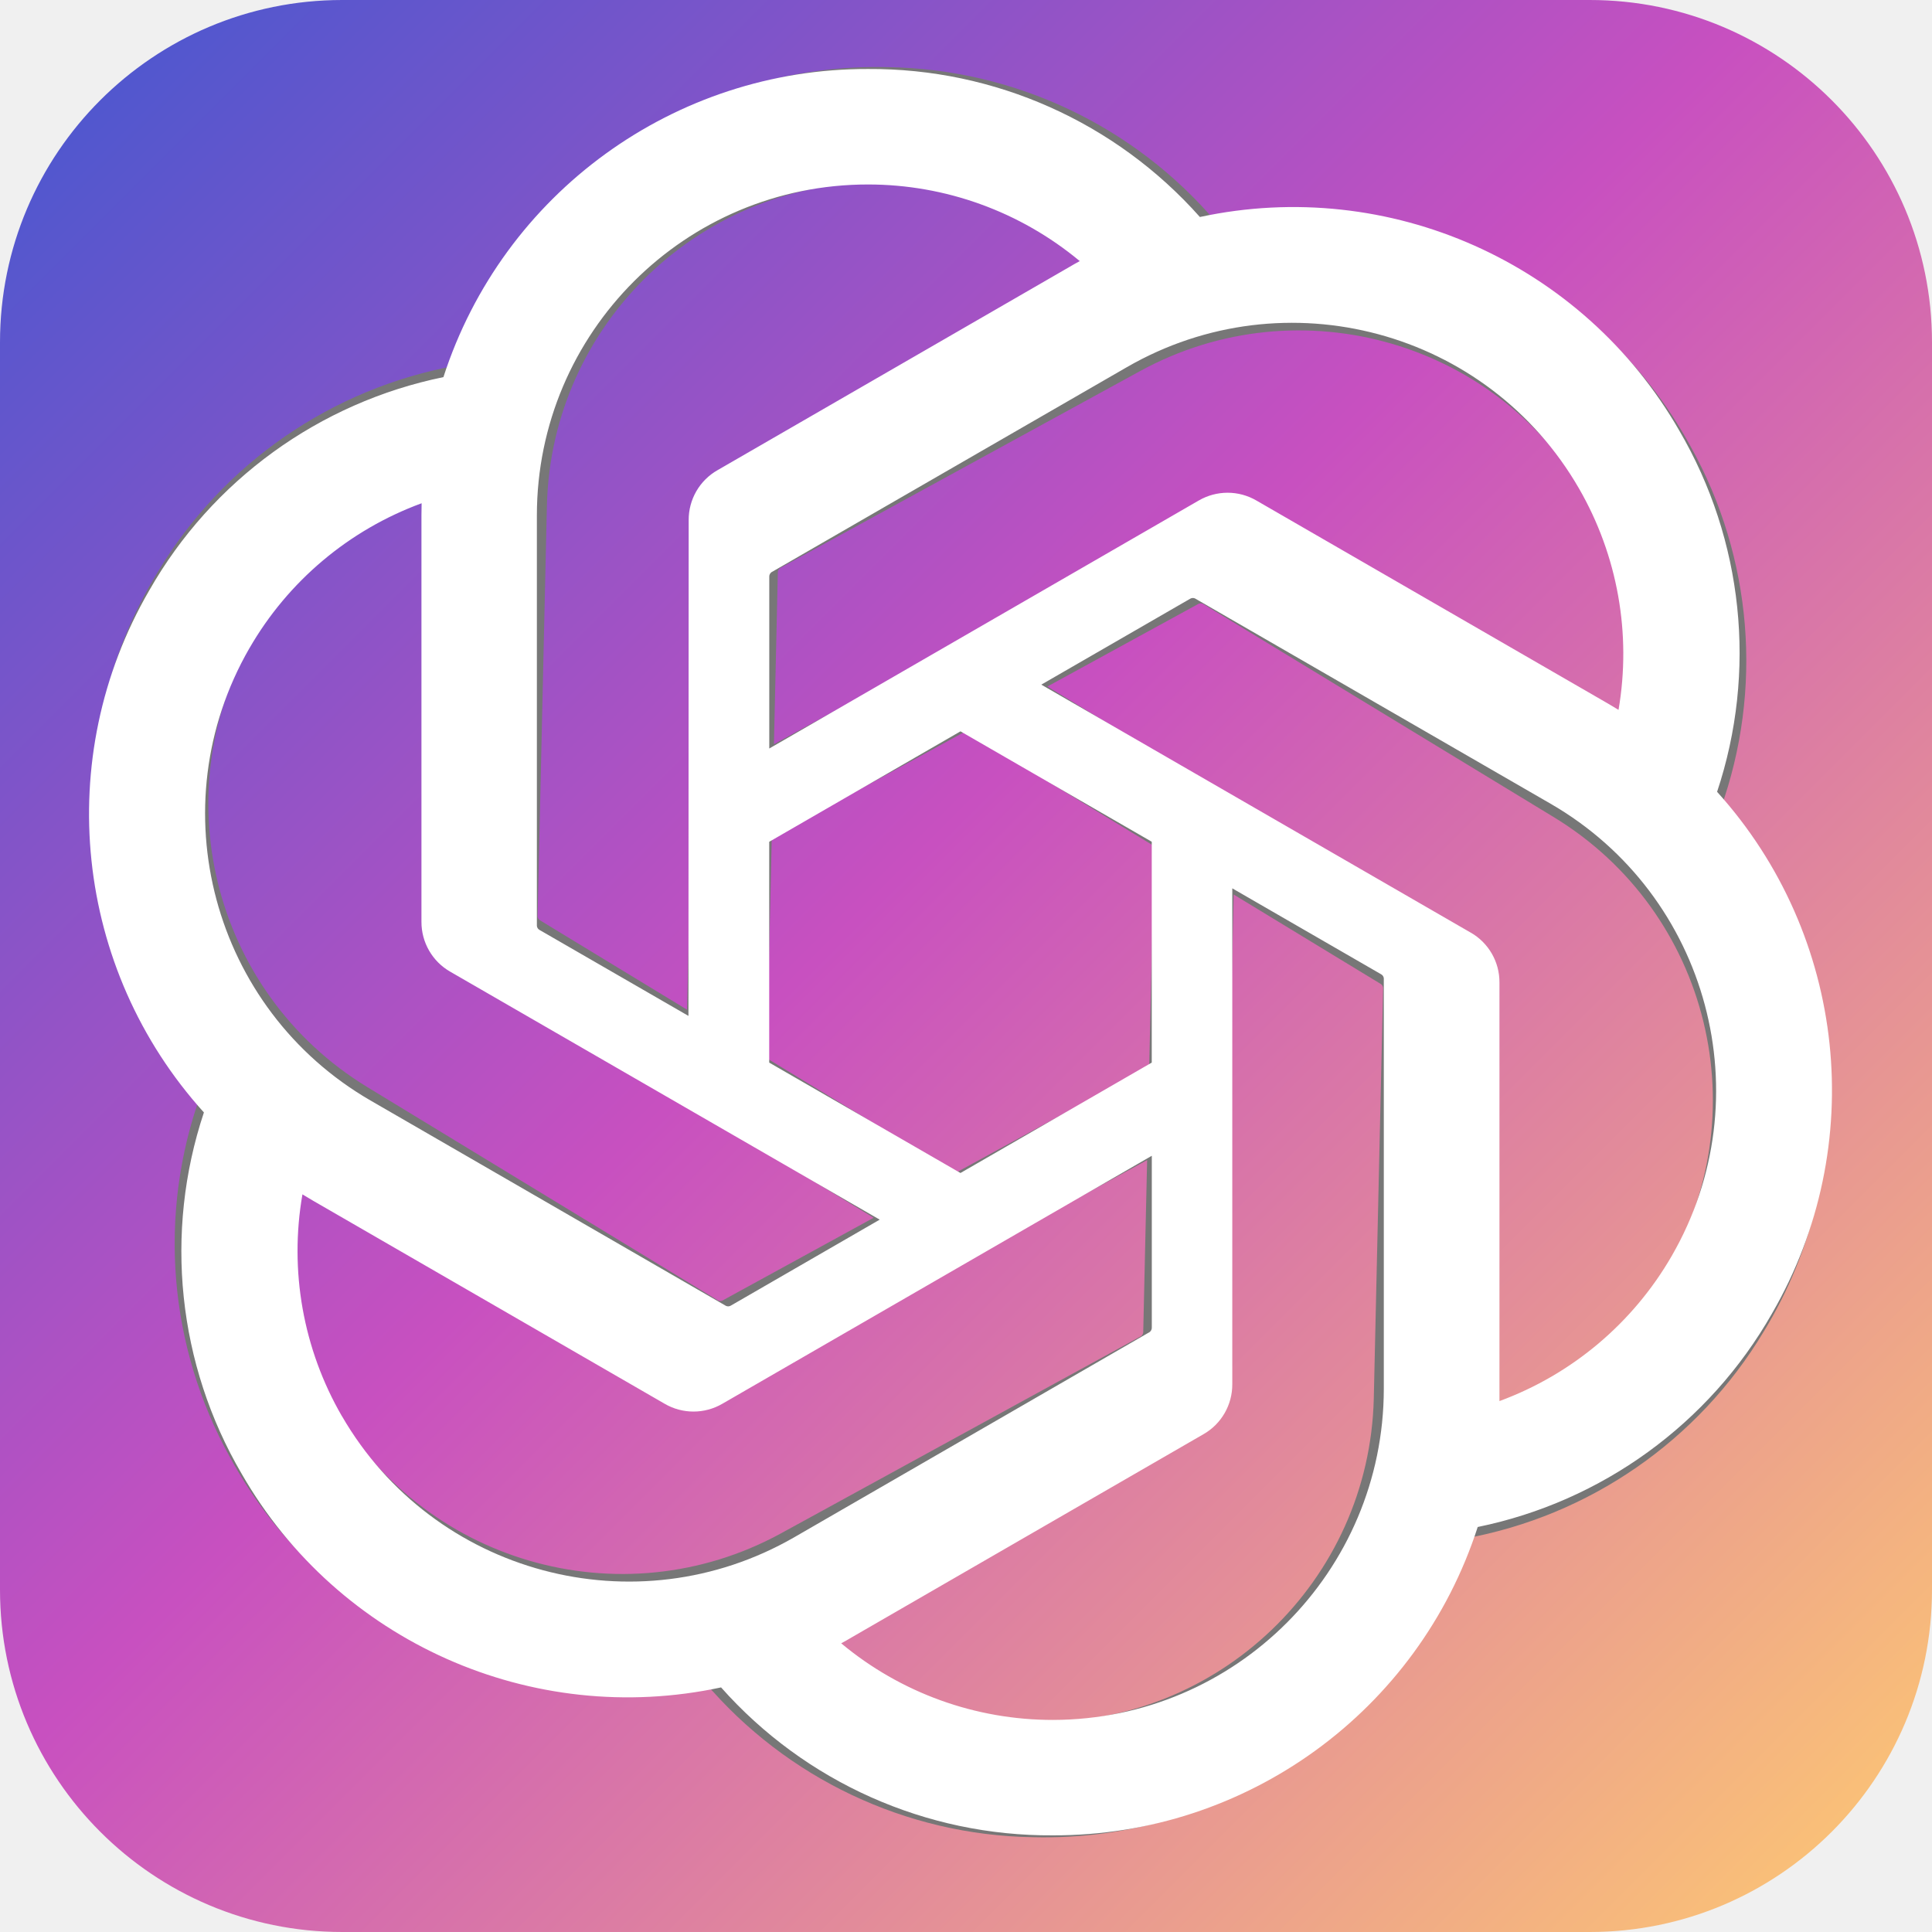
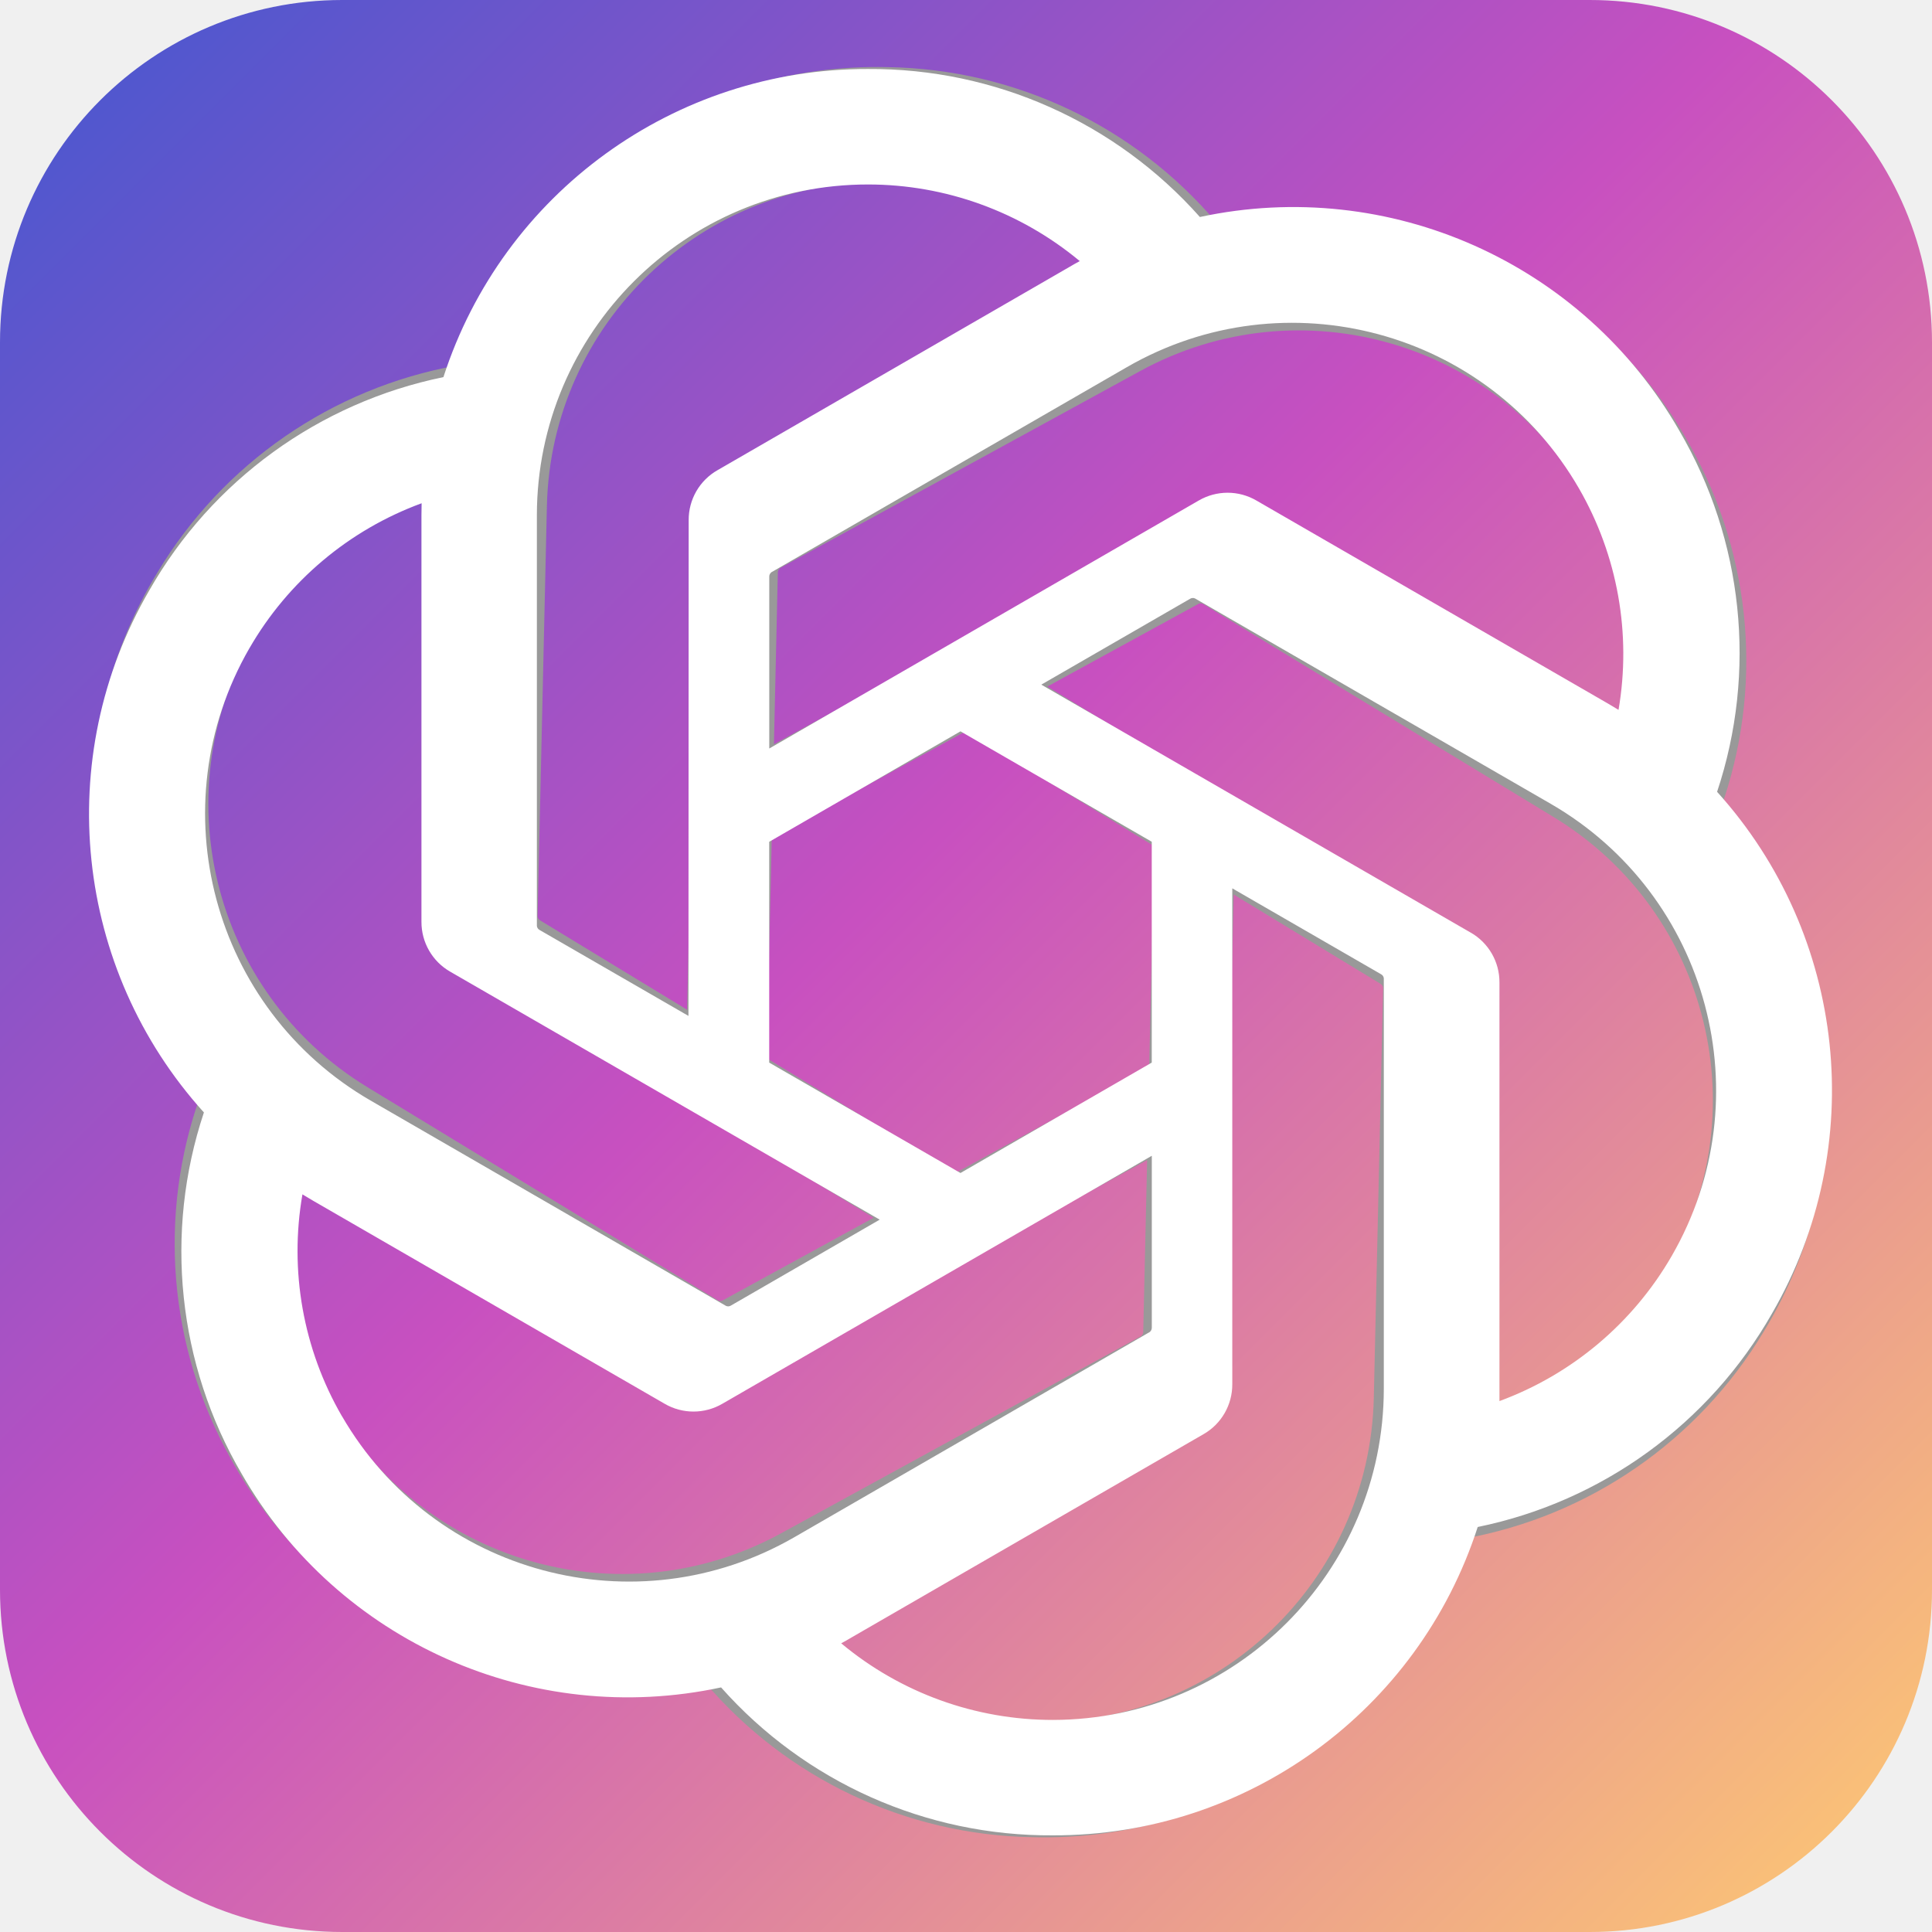
<svg xmlns="http://www.w3.org/2000/svg" width="100%" height="100%" viewBox="-14 -12.5 350 350">
  <defs>
    <linearGradient id="gptGradient" x1="0%" y1="0%" x2="100%" y2="100%">
      <stop offset="0%" stop-color="#4158D0" />
      <stop offset="46%" stop-color="#C850C0" />
      <stop offset="100%" stop-color="#FFCC70" />
    </linearGradient>
  </defs>
  <g>
    <g>
      <rect width="350" height="350" x="-14px" y="-12.5" rx="62" fill="url(#gptGradient)" />
    </g>
    <g transform="rotate(1.3 160 160)">
-       <path fill="#777" d="m297.06 130.97c7.26-21.79 4.76-45.66-6.85-65.48-17.46-30.4-52.56-46.04-86.84-38.68-15.25-17.18-37.16-26.95-60.13-26.81-35.04-.08-66.13 22.48-76.91 55.82-22.51 4.61-41.94 18.7-53.31 38.67-17.59 30.32-13.58 68.54 9.92 94.54-7.26 21.79-4.76 45.66 6.85 65.48 17.46 30.4 52.56 46.04 86.84 38.68 15.24 17.18 37.16 26.95 60.13 26.8 35.06.09 66.16-22.49 76.94-55.86 22.51-4.61 41.94-18.7 53.31-38.67 17.57-30.32 13.55-68.51-9.94-94.51zm-120.28 168.11c-14.03.02-27.62-4.89-38.39-13.88.49-.26 1.34-.73 1.89-1.07l63.72-36.8c3.26-1.85 5.26-5.32 5.24-9.07v-89.83l26.93 15.55c.29.14.48.42.52.74v74.39c-.04 33.08-26.83 59.9-59.91 59.97zm-128.84-55.03c-7.03-12.14-9.56-26.37-7.15-40.18.47.28 1.3.79 1.89 1.13l63.72 36.8c3.23 1.89 7.23 1.89 10.47 0l77.79-44.92v31.1c.02.32-.13.63-.38.83l-64.41 37.19c-28.69 16.52-65.33 6.7-81.92-21.95zm-16.77-139.09c7-12.16 18.05-21.46 31.21-26.29 0 .55-.03 1.52-.03 2.2v73.61c-.02 3.74 1.98 7.21 5.23 9.06l77.79 44.91-26.93 15.55c-.27.18-.61.21-.91.08l-64.42-37.22c-28.63-16.58-38.45-53.21-21.95-81.89zm221.26 51.49-77.79-44.92 26.93-15.54c.27-.18.61-.21.91-.08l64.42 37.19c28.68 16.57 38.51 53.26 21.94 81.94-7.01 12.14-18.05 21.44-31.2 26.28v-75.81c.03-3.74-1.96-7.2-5.2-9.06zm26.8-40.34c-.47-.29-1.3-.79-1.89-1.13l-63.72-36.8c-3.23-1.89-7.23-1.89-10.47 0l-77.79 44.92v-31.1c-.02-.32.13-.63.38-.83l64.41-37.16c28.69-16.55 65.37-6.7 81.91 22 6.99 12.12 9.52 26.31 7.15 40.1zm-168.51 55.43-26.94-15.55c-.29-.14-.48-.42-.52-.74v-74.39c.02-33.12 26.89-59.96 60.01-59.94 14.01 0 27.57 4.92 38.34 13.88-.49.26-1.33.73-1.89 1.07l-63.72 36.8c-3.26 1.85-5.26 5.31-5.24 9.06l-.04 89.79zm14.63-31.54 34.65-20.01 34.65 20v40.01l-34.65 20-34.65-20z" />
+       <path fill="#999" d="m297.06 130.97c7.26-21.79 4.76-45.66-6.85-65.48-17.46-30.4-52.56-46.04-86.84-38.68-15.25-17.18-37.16-26.95-60.13-26.81-35.04-.08-66.13 22.48-76.91 55.82-22.51 4.61-41.94 18.7-53.31 38.67-17.59 30.32-13.58 68.54 9.92 94.54-7.26 21.79-4.76 45.66 6.85 65.48 17.46 30.4 52.56 46.04 86.84 38.68 15.24 17.18 37.16 26.95 60.13 26.8 35.06.09 66.16-22.49 76.94-55.86 22.51-4.61 41.94-18.7 53.31-38.67 17.57-30.32 13.55-68.51-9.94-94.51zm-120.28 168.11c-14.03.02-27.62-4.89-38.39-13.88.49-.26 1.34-.73 1.89-1.07l63.72-36.8c3.26-1.85 5.26-5.32 5.24-9.07v-89.83l26.93 15.55c.29.14.48.42.52.74v74.39c-.04 33.08-26.83 59.9-59.91 59.97zm-128.84-55.03c-7.03-12.14-9.56-26.37-7.15-40.18.47.28 1.3.79 1.89 1.13l63.72 36.8c3.23 1.89 7.23 1.89 10.47 0l77.79-44.92v31.1c.02.32-.13.63-.38.83l-64.41 37.19c-28.69 16.52-65.33 6.7-81.92-21.95zm-16.77-139.09c7-12.16 18.05-21.46 31.21-26.29 0 .55-.03 1.52-.03 2.2v73.61c-.02 3.74 1.98 7.21 5.23 9.06l77.79 44.91-26.93 15.55c-.27.18-.61.21-.91.08l-64.42-37.22c-28.63-16.58-38.45-53.21-21.95-81.89zm221.26 51.49-77.79-44.92 26.93-15.54c.27-.18.61-.21.91-.08l64.42 37.19c28.68 16.57 38.51 53.26 21.94 81.94-7.01 12.14-18.05 21.44-31.2 26.28v-75.81c.03-3.74-1.96-7.2-5.2-9.06zm26.8-40.34c-.47-.29-1.3-.79-1.89-1.13l-63.72-36.8c-3.23-1.89-7.23-1.89-10.47 0l-77.79 44.92v-31.1c-.02-.32.13-.63.38-.83l64.41-37.16c28.69-16.55 65.37-6.7 81.91 22 6.99 12.12 9.52 26.31 7.15 40.1zm-168.51 55.43-26.94-15.55c-.29-.14-.48-.42-.52-.74v-74.39c.02-33.12 26.89-59.96 60.01-59.94 14.01 0 27.57 4.92 38.34 13.88-.49.26-1.33.73-1.89 1.07l-63.72 36.8c-3.26 1.85-5.26 5.31-5.24 9.06l-.04 89.79zm14.63-31.54 34.65-20.01 34.65 20v40.01l-34.65 20-34.65-20z" />
    </g>
    <g fill="#FFFFFF">
      <path d="m297.06 130.97c7.26-21.79 4.76-45.66-6.85-65.48-17.46-30.4-52.56-46.04-86.84-38.68-15.25-17.18-37.16-26.95-60.13-26.81-35.04-.08-66.13 22.48-76.91 55.82-22.51 4.61-41.94 18.7-53.31 38.67-17.59 30.32-13.58 68.54 9.92 94.54-7.26 21.79-4.76 45.66 6.85 65.48 17.46 30.4 52.56 46.04 86.84 38.68 15.24 17.18 37.16 26.95 60.13 26.8 35.06.09 66.16-22.49 76.94-55.86 22.51-4.61 41.94-18.7 53.31-38.67 17.57-30.32 13.55-68.51-9.94-94.51zm-120.28 168.11c-14.03.02-27.62-4.89-38.39-13.88.49-.26 1.34-.73 1.89-1.07l63.72-36.8c3.26-1.85 5.26-5.32 5.24-9.07v-89.83l26.93 15.55c.29.14.48.42.52.74v74.39c-.04 33.08-26.83 59.9-59.91 59.97zm-128.84-55.03c-7.03-12.14-9.56-26.37-7.15-40.18.47.28 1.3.79 1.89 1.13l63.72 36.8c3.23 1.89 7.23 1.89 10.47 0l77.79-44.92v31.1c.02.32-.13.63-.38.83l-64.41 37.19c-28.69 16.52-65.33 6.7-81.92-21.95zm-16.77-139.09c7-12.16 18.05-21.46 31.21-26.29 0 .55-.03 1.52-.03 2.2v73.61c-.02 3.74 1.98 7.21 5.23 9.06l77.79 44.91-26.93 15.55c-.27.18-.61.21-.91.08l-64.42-37.22c-28.63-16.58-38.45-53.21-21.95-81.89zm221.26 51.49-77.79-44.92 26.93-15.54c.27-.18.61-.21.91-.08l64.42 37.19c28.68 16.57 38.51 53.26 21.94 81.94-7.01 12.14-18.05 21.44-31.2 26.28v-75.81c.03-3.74-1.96-7.2-5.2-9.06zm26.8-40.34c-.47-.29-1.3-.79-1.89-1.13l-63.72-36.8c-3.23-1.89-7.23-1.89-10.47 0l-77.79 44.92v-31.1c-.02-.32.13-.63.38-.83l64.41-37.16c28.69-16.55 65.37-6.7 81.91 22 6.99 12.12 9.52 26.31 7.15 40.1zm-168.51 55.43-26.94-15.55c-.29-.14-.48-.42-.52-.74v-74.39c.02-33.12 26.89-59.96 60.01-59.94 14.01 0 27.57 4.92 38.34 13.88-.49.26-1.33.73-1.89 1.07l-63.72 36.8c-3.26 1.85-5.26 5.31-5.24 9.06l-.04 89.79zm14.63-31.54 34.65-20.01 34.65 20v40.01l-34.65 20-34.65-20z" />
    </g>
  </g>
</svg>
